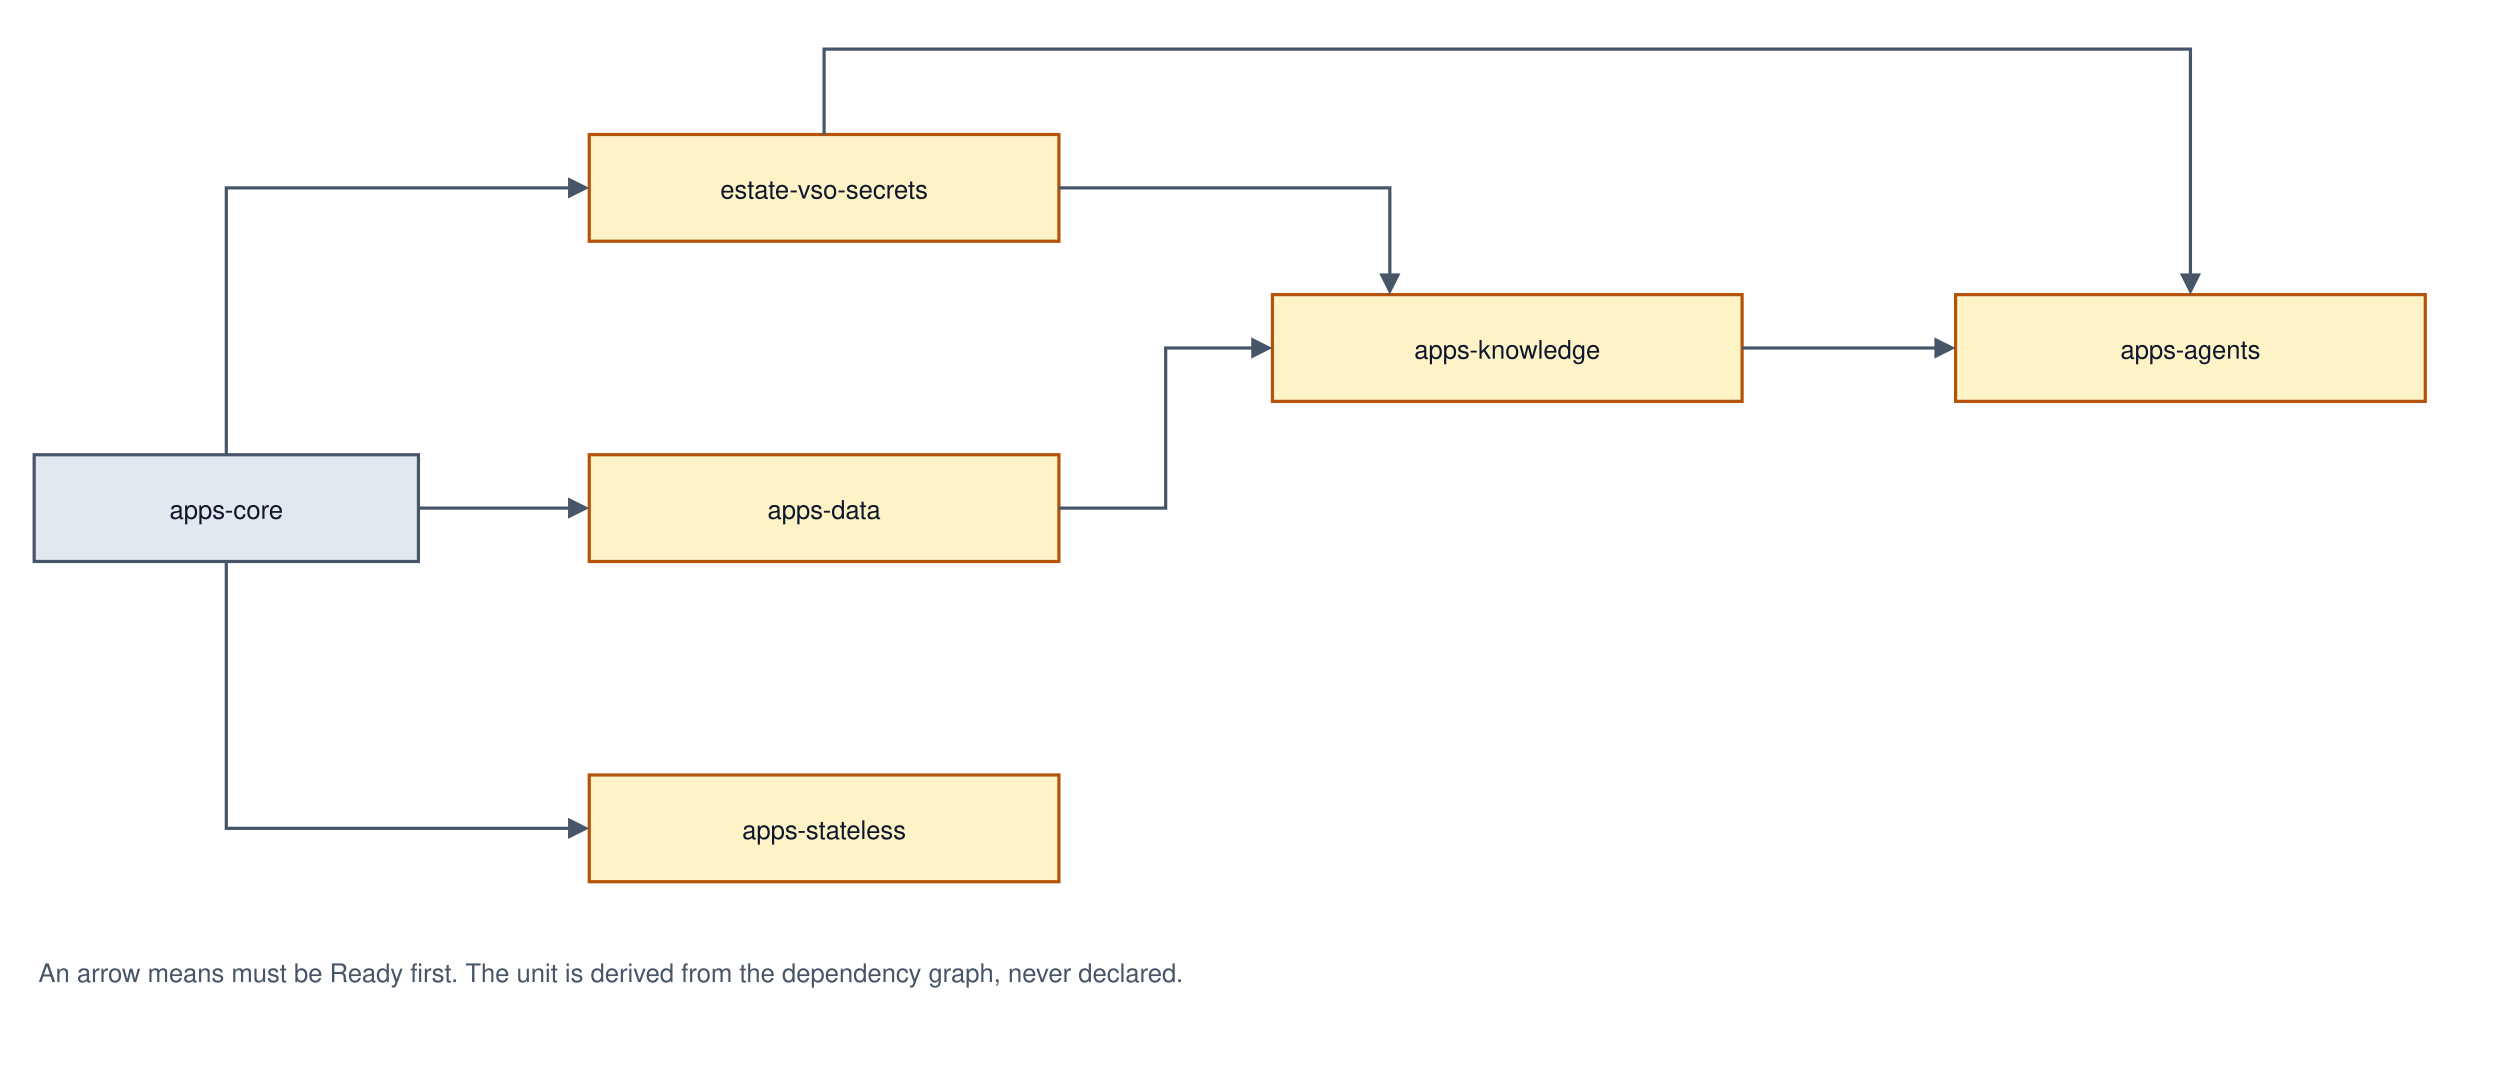
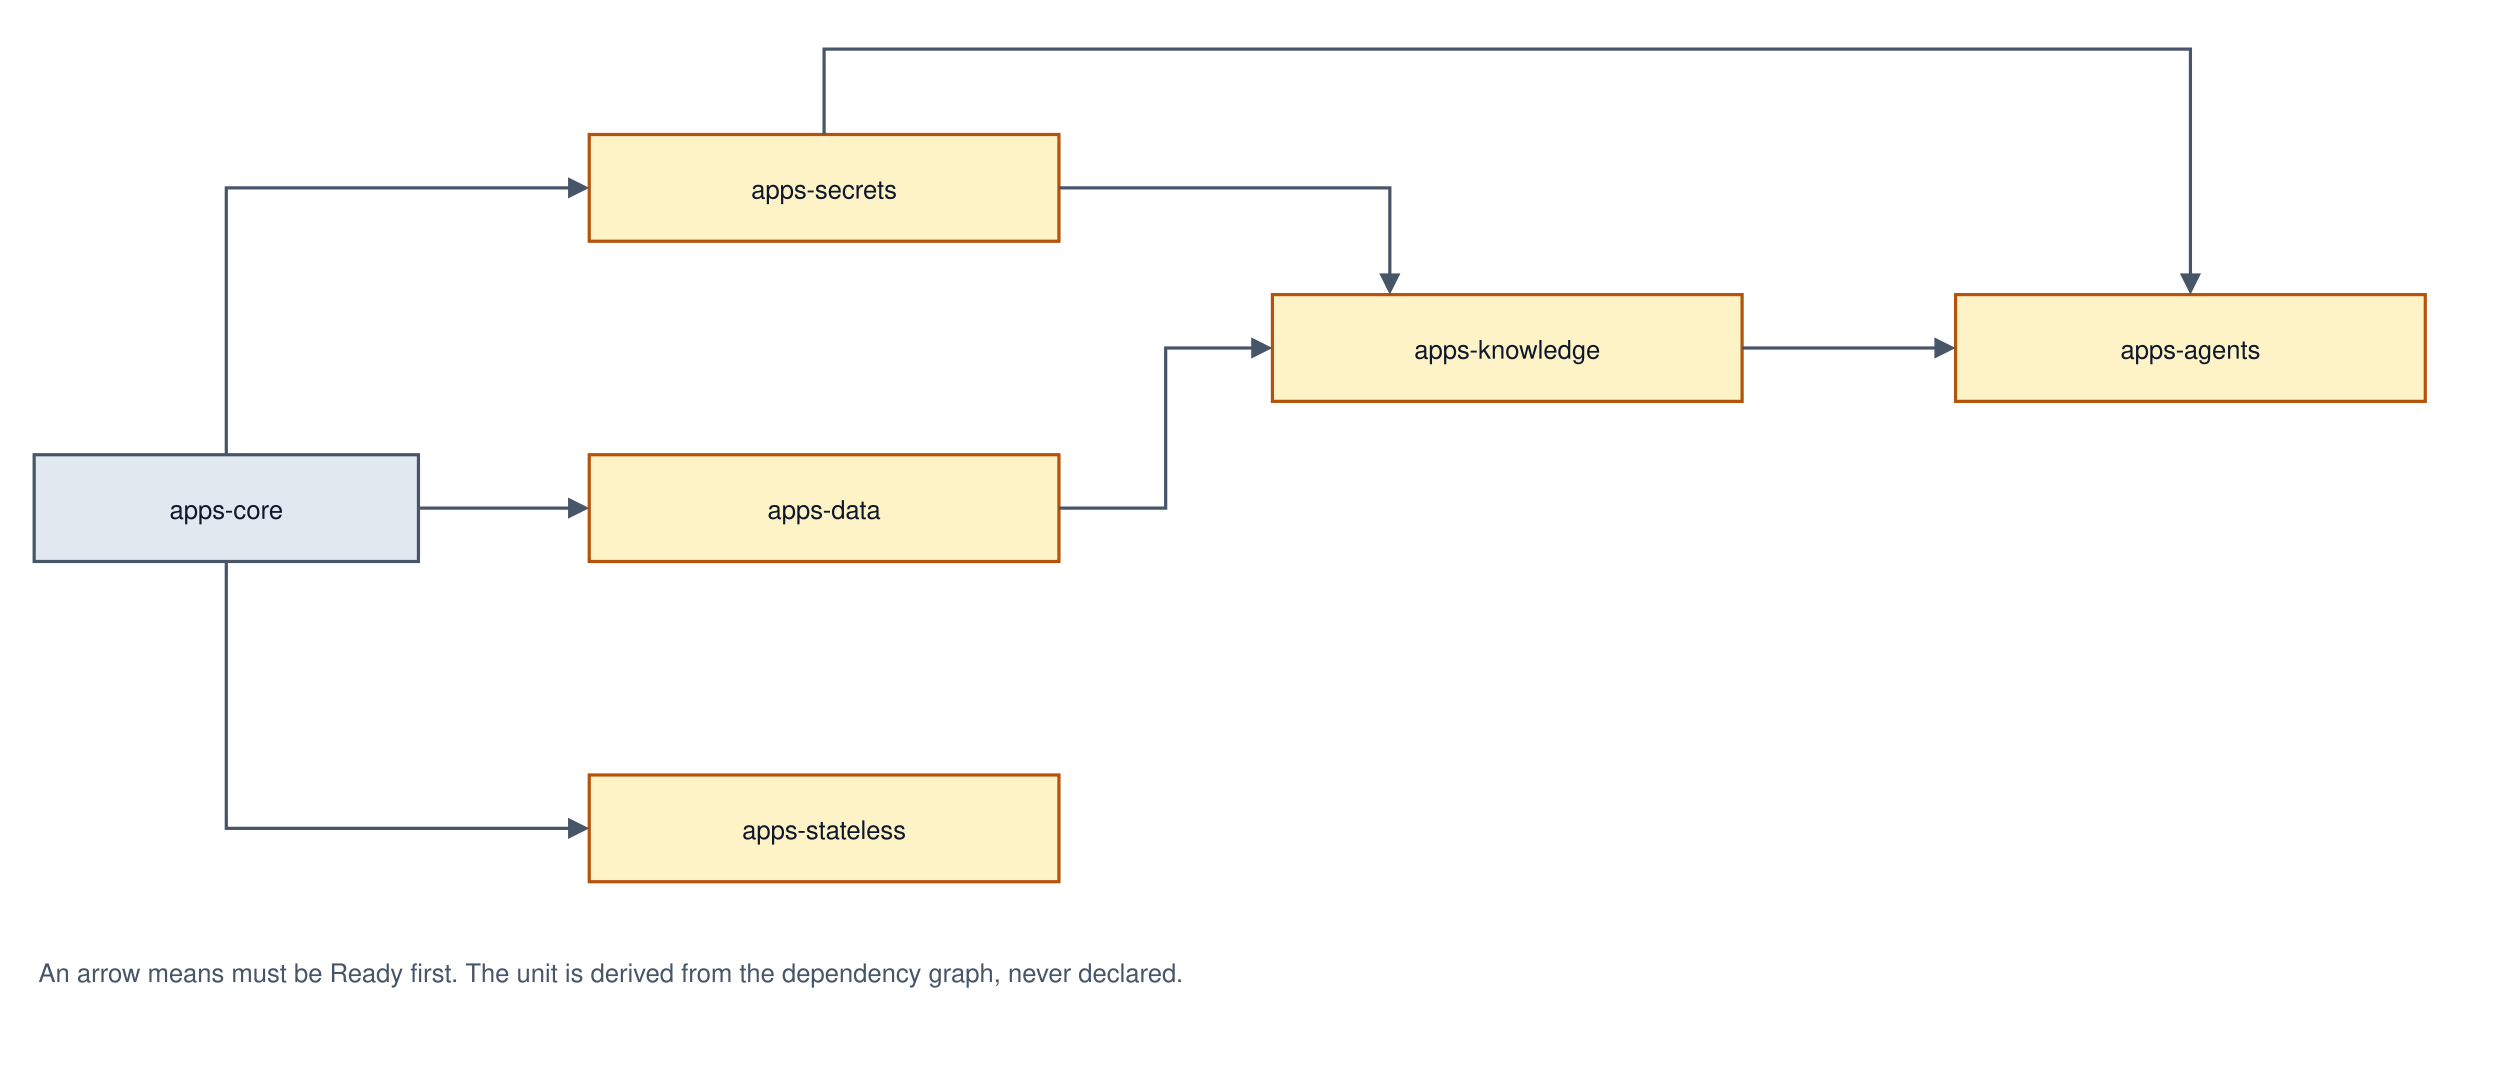
- <svg xmlns="http://www.w3.org/2000/svg" style="background: transparent; background-color: transparent; color-scheme: light dark;" version="1.1" width="1171px" height="501px" viewBox="0 0 1171 501" content="&lt;mxfile host=&quot;Electron&quot; agent=&quot;Mozilla/5.0 (Macintosh; Intel Mac OS X 10_15_7) AppleWebKit/537.36 (KHTML, like Gecko) draw.io/29.0.3 Chrome/140.0.734.249 Electron/38.7.0 Safari/537.36&quot; version=&quot;29.0.3&quot;&gt;&#10;  &lt;diagram name=&quot;The Reconcile Unit DAG&quot; id=&quot;0&quot;&gt;&#10;    &lt;mxGraphModel dx=&quot;-624&quot; dy=&quot;-137&quot; grid=&quot;0&quot; gridSize=&quot;10&quot; guides=&quot;1&quot; tooltips=&quot;1&quot; connect=&quot;1&quot; arrows=&quot;1&quot; fold=&quot;0&quot; page=&quot;0&quot; pageScale=&quot;1&quot; pageWidth=&quot;1600&quot; pageHeight=&quot;1200&quot; math=&quot;0&quot; shadow=&quot;0&quot; adaptiveColors=&quot;auto&quot;&gt;&#10;      &lt;root&gt;&#10;        &lt;mxCell id=&quot;0&quot; /&gt;&#10;        &lt;mxCell id=&quot;1&quot; parent=&quot;0&quot; /&gt;&#10;        &lt;mxCell id=&quot;n1&quot; value=&quot;apps-core&quot; style=&quot;rounded=0;whiteSpace=nowrap;html=0;align=center;verticalAlign=middle;fillColor=#e2e8f0;strokeColor=#475569;strokeWidth=1.5;fontFamily=Helvetica;fontSize=12;fontColor=#0f172a;&quot; parent=&quot;1&quot; vertex=&quot;1&quot;&gt;&#10;          &lt;mxGeometry x=&quot;40&quot; y=&quot;210&quot; width=&quot;180&quot; height=&quot;50&quot; as=&quot;geometry&quot; /&gt;&#10;        &lt;/mxCell&gt;&#10;        &lt;mxCell id=&quot;n2&quot; value=&quot;estate-vso-secrets&quot; style=&quot;rounded=0;whiteSpace=nowrap;html=0;align=center;verticalAlign=middle;fillColor=#fef3c7;strokeColor=#b45309;strokeWidth=1.5;fontFamily=Helvetica;fontSize=12;fontColor=#0f172a;&quot; parent=&quot;1&quot; vertex=&quot;1&quot;&gt;&#10;          &lt;mxGeometry x=&quot;300&quot; y=&quot;60&quot; width=&quot;220&quot; height=&quot;50&quot; as=&quot;geometry&quot; /&gt;&#10;        &lt;/mxCell&gt;&#10;        &lt;mxCell id=&quot;n3&quot; value=&quot;apps-data&quot; style=&quot;rounded=0;whiteSpace=nowrap;html=0;align=center;verticalAlign=middle;fillColor=#fef3c7;strokeColor=#b45309;strokeWidth=1.5;fontFamily=Helvetica;fontSize=12;fontColor=#0f172a;&quot; parent=&quot;1&quot; vertex=&quot;1&quot;&gt;&#10;          &lt;mxGeometry x=&quot;300&quot; y=&quot;210&quot; width=&quot;220&quot; height=&quot;50&quot; as=&quot;geometry&quot; /&gt;&#10;        &lt;/mxCell&gt;&#10;        &lt;mxCell id=&quot;n4&quot; value=&quot;apps-stateless&quot; style=&quot;rounded=0;whiteSpace=nowrap;html=0;align=center;verticalAlign=middle;fillColor=#fef3c7;strokeColor=#b45309;strokeWidth=1.5;fontFamily=Helvetica;fontSize=12;fontColor=#0f172a;&quot; parent=&quot;1&quot; vertex=&quot;1&quot;&gt;&#10;          &lt;mxGeometry x=&quot;300&quot; y=&quot;360&quot; width=&quot;220&quot; height=&quot;50&quot; as=&quot;geometry&quot; /&gt;&#10;        &lt;/mxCell&gt;&#10;        &lt;mxCell id=&quot;n5&quot; value=&quot;apps-knowledge&quot; style=&quot;rounded=0;whiteSpace=nowrap;html=0;align=center;verticalAlign=middle;fillColor=#fef3c7;strokeColor=#b45309;strokeWidth=1.5;fontFamily=Helvetica;fontSize=12;fontColor=#0f172a;&quot; parent=&quot;1&quot; vertex=&quot;1&quot;&gt;&#10;          &lt;mxGeometry x=&quot;620&quot; y=&quot;135&quot; width=&quot;220&quot; height=&quot;50&quot; as=&quot;geometry&quot; /&gt;&#10;        &lt;/mxCell&gt;&#10;        &lt;mxCell id=&quot;n6&quot; value=&quot;apps-agents&quot; style=&quot;rounded=0;whiteSpace=nowrap;html=0;align=center;verticalAlign=middle;fillColor=#fef3c7;strokeColor=#b45309;strokeWidth=1.5;fontFamily=Helvetica;fontSize=12;fontColor=#0f172a;&quot; parent=&quot;1&quot; vertex=&quot;1&quot;&gt;&#10;          &lt;mxGeometry x=&quot;940&quot; y=&quot;135&quot; width=&quot;220&quot; height=&quot;50&quot; as=&quot;geometry&quot; /&gt;&#10;        &lt;/mxCell&gt;&#10;        &lt;mxCell id=&quot;e7&quot; value=&quot;&quot; style=&quot;edgeStyle=orthogonalEdgeStyle;rounded=0;html=0;jettySize=auto;orthogonalLoop=1;jumpStyle=arc;jumpSize=8;endArrow=block;endFill=1;strokeColor=#475569;strokeWidth=1.5;fontSize=11;fontFamily=Helvetica;labelBackgroundColor=#ffffff;exitX=1;exitY=0.5;exitDx=0;exitDy=0;entryX=0;entryY=0.5;entryDx=0;entryDy=0;&quot; parent=&quot;1&quot; source=&quot;n1&quot; target=&quot;n3&quot; edge=&quot;1&quot;&gt;&#10;          &lt;mxGeometry relative=&quot;1&quot; as=&quot;geometry&quot; /&gt;&#10;        &lt;/mxCell&gt;&#10;        &lt;mxCell id=&quot;e8&quot; value=&quot;&quot; style=&quot;edgeStyle=orthogonalEdgeStyle;rounded=0;html=0;jettySize=auto;orthogonalLoop=1;jumpStyle=arc;jumpSize=8;endArrow=block;endFill=1;strokeColor=#475569;strokeWidth=1.5;fontSize=11;fontFamily=Helvetica;labelBackgroundColor=#ffffff;exitX=0.5;exitY=0;exitDx=0;exitDy=0;entryX=0;entryY=0.5;entryDx=0;entryDy=0;&quot; parent=&quot;1&quot; source=&quot;n1&quot; target=&quot;n2&quot; edge=&quot;1&quot;&gt;&#10;          &lt;mxGeometry relative=&quot;1&quot; as=&quot;geometry&quot;&gt;&#10;            &lt;Array as=&quot;points&quot;&gt;&#10;              &lt;mxPoint x=&quot;130&quot; y=&quot;85&quot; /&gt;&#10;            &lt;/Array&gt;&#10;          &lt;/mxGeometry&gt;&#10;        &lt;/mxCell&gt;&#10;        &lt;mxCell id=&quot;e9&quot; value=&quot;&quot; style=&quot;edgeStyle=orthogonalEdgeStyle;rounded=0;html=0;jettySize=auto;orthogonalLoop=1;jumpStyle=arc;jumpSize=8;endArrow=block;endFill=1;strokeColor=#475569;strokeWidth=1.5;fontSize=11;fontFamily=Helvetica;labelBackgroundColor=#ffffff;exitX=0.5;exitY=1;exitDx=0;exitDy=0;entryX=0;entryY=0.5;entryDx=0;entryDy=0;&quot; parent=&quot;1&quot; source=&quot;n1&quot; target=&quot;n4&quot; edge=&quot;1&quot;&gt;&#10;          &lt;mxGeometry relative=&quot;1&quot; as=&quot;geometry&quot;&gt;&#10;            &lt;Array as=&quot;points&quot;&gt;&#10;              &lt;mxPoint x=&quot;130&quot; y=&quot;385&quot; /&gt;&#10;            &lt;/Array&gt;&#10;          &lt;/mxGeometry&gt;&#10;        &lt;/mxCell&gt;&#10;        &lt;mxCell id=&quot;e10&quot; value=&quot;&quot; style=&quot;edgeStyle=orthogonalEdgeStyle;rounded=0;html=0;jettySize=auto;orthogonalLoop=1;jumpStyle=arc;jumpSize=8;endArrow=block;endFill=1;strokeColor=#475569;strokeWidth=1.5;fontSize=11;fontFamily=Helvetica;labelBackgroundColor=#ffffff;exitX=1;exitY=0.5;exitDx=0;exitDy=0;entryX=0.25;entryY=0;entryDx=0;entryDy=0;&quot; parent=&quot;1&quot; source=&quot;n2&quot; target=&quot;n5&quot; edge=&quot;1&quot;&gt;&#10;          &lt;mxGeometry relative=&quot;1&quot; as=&quot;geometry&quot;&gt;&#10;            &lt;Array as=&quot;points&quot;&gt;&#10;              &lt;mxPoint x=&quot;675&quot; y=&quot;85&quot; /&gt;&#10;            &lt;/Array&gt;&#10;          &lt;/mxGeometry&gt;&#10;        &lt;/mxCell&gt;&#10;        &lt;mxCell id=&quot;e11&quot; value=&quot;&quot; style=&quot;edgeStyle=orthogonalEdgeStyle;rounded=0;html=0;jettySize=auto;orthogonalLoop=1;jumpStyle=arc;jumpSize=8;endArrow=block;endFill=1;strokeColor=#475569;strokeWidth=1.5;fontSize=11;fontFamily=Helvetica;labelBackgroundColor=#ffffff;exitX=1;exitY=0.5;exitDx=0;exitDy=0;entryX=0;entryY=0.5;entryDx=0;entryDy=0;&quot; parent=&quot;1&quot; source=&quot;n3&quot; target=&quot;n5&quot; edge=&quot;1&quot;&gt;&#10;          &lt;mxGeometry relative=&quot;1&quot; as=&quot;geometry&quot;&gt;&#10;            &lt;Array as=&quot;points&quot;&gt;&#10;              &lt;mxPoint x=&quot;570&quot; y=&quot;235&quot; /&gt;&#10;              &lt;mxPoint x=&quot;570&quot; y=&quot;160&quot; /&gt;&#10;            &lt;/Array&gt;&#10;          &lt;/mxGeometry&gt;&#10;        &lt;/mxCell&gt;&#10;        &lt;mxCell id=&quot;e12&quot; value=&quot;&quot; style=&quot;edgeStyle=orthogonalEdgeStyle;rounded=0;html=0;jettySize=auto;orthogonalLoop=1;jumpStyle=arc;jumpSize=8;endArrow=block;endFill=1;strokeColor=#475569;strokeWidth=1.5;fontSize=11;fontFamily=Helvetica;labelBackgroundColor=#ffffff;exitX=1;exitY=0.5;exitDx=0;exitDy=0;entryX=0;entryY=0.5;entryDx=0;entryDy=0;&quot; parent=&quot;1&quot; source=&quot;n5&quot; target=&quot;n6&quot; edge=&quot;1&quot;&gt;&#10;          &lt;mxGeometry relative=&quot;1&quot; as=&quot;geometry&quot; /&gt;&#10;        &lt;/mxCell&gt;&#10;        &lt;mxCell id=&quot;e13&quot; value=&quot;&quot; style=&quot;edgeStyle=orthogonalEdgeStyle;rounded=0;html=0;jettySize=auto;orthogonalLoop=1;jumpStyle=arc;jumpSize=8;endArrow=block;endFill=1;strokeColor=#475569;strokeWidth=1.5;fontSize=11;fontFamily=Helvetica;labelBackgroundColor=#ffffff;exitX=0.5;exitY=0;exitDx=0;exitDy=0;entryX=0.5;entryY=0;entryDx=0;entryDy=0;&quot; parent=&quot;1&quot; source=&quot;n2&quot; target=&quot;n6&quot; edge=&quot;1&quot;&gt;&#10;          &lt;mxGeometry relative=&quot;1&quot; as=&quot;geometry&quot;&gt;&#10;            &lt;Array as=&quot;points&quot;&gt;&#10;              &lt;mxPoint x=&quot;410&quot; y=&quot;20&quot; /&gt;&#10;              &lt;mxPoint x=&quot;1050&quot; y=&quot;20&quot; /&gt;&#10;            &lt;/Array&gt;&#10;          &lt;/mxGeometry&gt;&#10;        &lt;/mxCell&gt;&#10;        &lt;mxCell id=&quot;t14&quot; value=&quot;An arrow means must be Ready first. The unit is derived from the dependency graph, never declared.&quot; style=&quot;text;html=0;strokeColor=none;fillColor=none;align=left;verticalAlign=middle;fontFamily=Helvetica;fontSize=12;fontColor=#475569;&quot; parent=&quot;1&quot; vertex=&quot;1&quot;&gt;&#10;          &lt;mxGeometry x=&quot;40&quot; y=&quot;440&quot; width=&quot;1000&quot; height=&quot;24&quot; as=&quot;geometry&quot; /&gt;&#10;        &lt;/mxCell&gt;&#10;      &lt;/root&gt;&#10;    &lt;/mxGraphModel&gt;&#10;  &lt;/diagram&gt;&#10;&lt;/mxfile&gt;&#10;">
+ <svg xmlns="http://www.w3.org/2000/svg" style="background: transparent; background-color: transparent; color-scheme: light dark;" version="1.1" width="1171px" height="501px" viewBox="0 0 1171 501" content="&lt;mxfile host=&quot;Electron&quot; agent=&quot;Mozilla/5.0 (Macintosh; Intel Mac OS X 10_15_7) AppleWebKit/537.36 (KHTML, like Gecko) draw.io/29.0.3 Chrome/140.0.734.249 Electron/38.7.0 Safari/537.36&quot; version=&quot;29.0.3&quot;&gt;&#10;  &lt;diagram name=&quot;The Reconcile Unit DAG&quot; id=&quot;0&quot;&gt;&#10;    &lt;mxGraphModel dx=&quot;-624&quot; dy=&quot;-137&quot; grid=&quot;0&quot; gridSize=&quot;10&quot; guides=&quot;1&quot; tooltips=&quot;1&quot; connect=&quot;1&quot; arrows=&quot;1&quot; fold=&quot;0&quot; page=&quot;0&quot; pageScale=&quot;1&quot; pageWidth=&quot;1600&quot; pageHeight=&quot;1200&quot; math=&quot;0&quot; shadow=&quot;0&quot; adaptiveColors=&quot;auto&quot;&gt;&#10;      &lt;root&gt;&#10;        &lt;mxCell id=&quot;0&quot; /&gt;&#10;        &lt;mxCell id=&quot;1&quot; parent=&quot;0&quot; /&gt;&#10;        &lt;mxCell id=&quot;n1&quot; value=&quot;apps-core&quot; style=&quot;rounded=0;whiteSpace=nowrap;html=0;align=center;verticalAlign=middle;fillColor=#e2e8f0;strokeColor=#475569;strokeWidth=1.5;fontFamily=Helvetica;fontSize=12;fontColor=#0f172a;&quot; parent=&quot;1&quot; vertex=&quot;1&quot;&gt;&#10;          &lt;mxGeometry x=&quot;40&quot; y=&quot;210&quot; width=&quot;180&quot; height=&quot;50&quot; as=&quot;geometry&quot; /&gt;&#10;        &lt;/mxCell&gt;&#10;        &lt;mxCell id=&quot;n2&quot; value=&quot;apps-secrets&quot; style=&quot;rounded=0;whiteSpace=nowrap;html=0;align=center;verticalAlign=middle;fillColor=#fef3c7;strokeColor=#b45309;strokeWidth=1.5;fontFamily=Helvetica;fontSize=12;fontColor=#0f172a;&quot; parent=&quot;1&quot; vertex=&quot;1&quot;&gt;&#10;          &lt;mxGeometry x=&quot;300&quot; y=&quot;60&quot; width=&quot;220&quot; height=&quot;50&quot; as=&quot;geometry&quot; /&gt;&#10;        &lt;/mxCell&gt;&#10;        &lt;mxCell id=&quot;n3&quot; value=&quot;apps-data&quot; style=&quot;rounded=0;whiteSpace=nowrap;html=0;align=center;verticalAlign=middle;fillColor=#fef3c7;strokeColor=#b45309;strokeWidth=1.5;fontFamily=Helvetica;fontSize=12;fontColor=#0f172a;&quot; parent=&quot;1&quot; vertex=&quot;1&quot;&gt;&#10;          &lt;mxGeometry x=&quot;300&quot; y=&quot;210&quot; width=&quot;220&quot; height=&quot;50&quot; as=&quot;geometry&quot; /&gt;&#10;        &lt;/mxCell&gt;&#10;        &lt;mxCell id=&quot;n4&quot; value=&quot;apps-stateless&quot; style=&quot;rounded=0;whiteSpace=nowrap;html=0;align=center;verticalAlign=middle;fillColor=#fef3c7;strokeColor=#b45309;strokeWidth=1.5;fontFamily=Helvetica;fontSize=12;fontColor=#0f172a;&quot; parent=&quot;1&quot; vertex=&quot;1&quot;&gt;&#10;          &lt;mxGeometry x=&quot;300&quot; y=&quot;360&quot; width=&quot;220&quot; height=&quot;50&quot; as=&quot;geometry&quot; /&gt;&#10;        &lt;/mxCell&gt;&#10;        &lt;mxCell id=&quot;n5&quot; value=&quot;apps-knowledge&quot; style=&quot;rounded=0;whiteSpace=nowrap;html=0;align=center;verticalAlign=middle;fillColor=#fef3c7;strokeColor=#b45309;strokeWidth=1.5;fontFamily=Helvetica;fontSize=12;fontColor=#0f172a;&quot; parent=&quot;1&quot; vertex=&quot;1&quot;&gt;&#10;          &lt;mxGeometry x=&quot;620&quot; y=&quot;135&quot; width=&quot;220&quot; height=&quot;50&quot; as=&quot;geometry&quot; /&gt;&#10;        &lt;/mxCell&gt;&#10;        &lt;mxCell id=&quot;n6&quot; value=&quot;apps-agents&quot; style=&quot;rounded=0;whiteSpace=nowrap;html=0;align=center;verticalAlign=middle;fillColor=#fef3c7;strokeColor=#b45309;strokeWidth=1.5;fontFamily=Helvetica;fontSize=12;fontColor=#0f172a;&quot; parent=&quot;1&quot; vertex=&quot;1&quot;&gt;&#10;          &lt;mxGeometry x=&quot;940&quot; y=&quot;135&quot; width=&quot;220&quot; height=&quot;50&quot; as=&quot;geometry&quot; /&gt;&#10;        &lt;/mxCell&gt;&#10;        &lt;mxCell id=&quot;e7&quot; value=&quot;&quot; style=&quot;edgeStyle=orthogonalEdgeStyle;rounded=0;html=0;jettySize=auto;orthogonalLoop=1;jumpStyle=arc;jumpSize=8;endArrow=block;endFill=1;strokeColor=#475569;strokeWidth=1.5;fontSize=11;fontFamily=Helvetica;labelBackgroundColor=#ffffff;exitX=1;exitY=0.5;exitDx=0;exitDy=0;entryX=0;entryY=0.5;entryDx=0;entryDy=0;&quot; parent=&quot;1&quot; source=&quot;n1&quot; target=&quot;n3&quot; edge=&quot;1&quot;&gt;&#10;          &lt;mxGeometry relative=&quot;1&quot; as=&quot;geometry&quot; /&gt;&#10;        &lt;/mxCell&gt;&#10;        &lt;mxCell id=&quot;e8&quot; value=&quot;&quot; style=&quot;edgeStyle=orthogonalEdgeStyle;rounded=0;html=0;jettySize=auto;orthogonalLoop=1;jumpStyle=arc;jumpSize=8;endArrow=block;endFill=1;strokeColor=#475569;strokeWidth=1.5;fontSize=11;fontFamily=Helvetica;labelBackgroundColor=#ffffff;exitX=0.5;exitY=0;exitDx=0;exitDy=0;entryX=0;entryY=0.5;entryDx=0;entryDy=0;&quot; parent=&quot;1&quot; source=&quot;n1&quot; target=&quot;n2&quot; edge=&quot;1&quot;&gt;&#10;          &lt;mxGeometry relative=&quot;1&quot; as=&quot;geometry&quot;&gt;&#10;            &lt;Array as=&quot;points&quot;&gt;&#10;              &lt;mxPoint x=&quot;130&quot; y=&quot;85&quot; /&gt;&#10;            &lt;/Array&gt;&#10;          &lt;/mxGeometry&gt;&#10;        &lt;/mxCell&gt;&#10;        &lt;mxCell id=&quot;e9&quot; value=&quot;&quot; style=&quot;edgeStyle=orthogonalEdgeStyle;rounded=0;html=0;jettySize=auto;orthogonalLoop=1;jumpStyle=arc;jumpSize=8;endArrow=block;endFill=1;strokeColor=#475569;strokeWidth=1.5;fontSize=11;fontFamily=Helvetica;labelBackgroundColor=#ffffff;exitX=0.5;exitY=1;exitDx=0;exitDy=0;entryX=0;entryY=0.5;entryDx=0;entryDy=0;&quot; parent=&quot;1&quot; source=&quot;n1&quot; target=&quot;n4&quot; edge=&quot;1&quot;&gt;&#10;          &lt;mxGeometry relative=&quot;1&quot; as=&quot;geometry&quot;&gt;&#10;            &lt;Array as=&quot;points&quot;&gt;&#10;              &lt;mxPoint x=&quot;130&quot; y=&quot;385&quot; /&gt;&#10;            &lt;/Array&gt;&#10;          &lt;/mxGeometry&gt;&#10;        &lt;/mxCell&gt;&#10;        &lt;mxCell id=&quot;e10&quot; value=&quot;&quot; style=&quot;edgeStyle=orthogonalEdgeStyle;rounded=0;html=0;jettySize=auto;orthogonalLoop=1;jumpStyle=arc;jumpSize=8;endArrow=block;endFill=1;strokeColor=#475569;strokeWidth=1.5;fontSize=11;fontFamily=Helvetica;labelBackgroundColor=#ffffff;exitX=1;exitY=0.5;exitDx=0;exitDy=0;entryX=0.25;entryY=0;entryDx=0;entryDy=0;&quot; parent=&quot;1&quot; source=&quot;n2&quot; target=&quot;n5&quot; edge=&quot;1&quot;&gt;&#10;          &lt;mxGeometry relative=&quot;1&quot; as=&quot;geometry&quot;&gt;&#10;            &lt;Array as=&quot;points&quot;&gt;&#10;              &lt;mxPoint x=&quot;675&quot; y=&quot;85&quot; /&gt;&#10;            &lt;/Array&gt;&#10;          &lt;/mxGeometry&gt;&#10;        &lt;/mxCell&gt;&#10;        &lt;mxCell id=&quot;e11&quot; value=&quot;&quot; style=&quot;edgeStyle=orthogonalEdgeStyle;rounded=0;html=0;jettySize=auto;orthogonalLoop=1;jumpStyle=arc;jumpSize=8;endArrow=block;endFill=1;strokeColor=#475569;strokeWidth=1.5;fontSize=11;fontFamily=Helvetica;labelBackgroundColor=#ffffff;exitX=1;exitY=0.5;exitDx=0;exitDy=0;entryX=0;entryY=0.5;entryDx=0;entryDy=0;&quot; parent=&quot;1&quot; source=&quot;n3&quot; target=&quot;n5&quot; edge=&quot;1&quot;&gt;&#10;          &lt;mxGeometry relative=&quot;1&quot; as=&quot;geometry&quot;&gt;&#10;            &lt;Array as=&quot;points&quot;&gt;&#10;              &lt;mxPoint x=&quot;570&quot; y=&quot;235&quot; /&gt;&#10;              &lt;mxPoint x=&quot;570&quot; y=&quot;160&quot; /&gt;&#10;            &lt;/Array&gt;&#10;          &lt;/mxGeometry&gt;&#10;        &lt;/mxCell&gt;&#10;        &lt;mxCell id=&quot;e12&quot; value=&quot;&quot; style=&quot;edgeStyle=orthogonalEdgeStyle;rounded=0;html=0;jettySize=auto;orthogonalLoop=1;jumpStyle=arc;jumpSize=8;endArrow=block;endFill=1;strokeColor=#475569;strokeWidth=1.5;fontSize=11;fontFamily=Helvetica;labelBackgroundColor=#ffffff;exitX=1;exitY=0.5;exitDx=0;exitDy=0;entryX=0;entryY=0.5;entryDx=0;entryDy=0;&quot; parent=&quot;1&quot; source=&quot;n5&quot; target=&quot;n6&quot; edge=&quot;1&quot;&gt;&#10;          &lt;mxGeometry relative=&quot;1&quot; as=&quot;geometry&quot; /&gt;&#10;        &lt;/mxCell&gt;&#10;        &lt;mxCell id=&quot;e13&quot; value=&quot;&quot; style=&quot;edgeStyle=orthogonalEdgeStyle;rounded=0;html=0;jettySize=auto;orthogonalLoop=1;jumpStyle=arc;jumpSize=8;endArrow=block;endFill=1;strokeColor=#475569;strokeWidth=1.5;fontSize=11;fontFamily=Helvetica;labelBackgroundColor=#ffffff;exitX=0.5;exitY=0;exitDx=0;exitDy=0;entryX=0.5;entryY=0;entryDx=0;entryDy=0;&quot; parent=&quot;1&quot; source=&quot;n2&quot; target=&quot;n6&quot; edge=&quot;1&quot;&gt;&#10;          &lt;mxGeometry relative=&quot;1&quot; as=&quot;geometry&quot;&gt;&#10;            &lt;Array as=&quot;points&quot;&gt;&#10;              &lt;mxPoint x=&quot;410&quot; y=&quot;20&quot; /&gt;&#10;              &lt;mxPoint x=&quot;1050&quot; y=&quot;20&quot; /&gt;&#10;            &lt;/Array&gt;&#10;          &lt;/mxGeometry&gt;&#10;        &lt;/mxCell&gt;&#10;        &lt;mxCell id=&quot;t14&quot; value=&quot;An arrow means must be Ready first. The unit is derived from the dependency graph, never declared.&quot; style=&quot;text;html=0;strokeColor=none;fillColor=none;align=left;verticalAlign=middle;fontFamily=Helvetica;fontSize=12;fontColor=#475569;&quot; parent=&quot;1&quot; vertex=&quot;1&quot;&gt;&#10;          &lt;mxGeometry x=&quot;40&quot; y=&quot;440&quot; width=&quot;1000&quot; height=&quot;24&quot; as=&quot;geometry&quot; /&gt;&#10;        &lt;/mxCell&gt;&#10;      &lt;/root&gt;&#10;    &lt;/mxGraphModel&gt;&#10;  &lt;/diagram&gt;&#10;&lt;/mxfile&gt;&#10;">
  <defs />
  <g>
    <g data-cell-id="0">
      <g data-cell-id="1">
        <g data-cell-id="n1">
          <g>
            <rect x="16" y="213" width="180" height="50" fill="#e2e8f0" stroke="#475569" stroke-width="1.5" pointer-events="all" style="fill: light-dark(rgb(226, 232, 240), rgb(34, 39, 46)); stroke: light-dark(rgb(71, 85, 105), rgb(155, 167, 184));" />
          </g>
          <g>
            <g fill="#0f172a" font-family="Helvetica" text-anchor="middle" font-size="12px" style="fill: light-dark(rgb(15, 23, 42), rgb(211, 218, 234));">
              <text x="106" y="243">apps-core</text>
            </g>
          </g>
        </g>
        <g data-cell-id="n2">
          <g>
            <rect x="276" y="63" width="220" height="50" fill="#fef3c7" stroke="#b45309" stroke-width="1.5" pointer-events="all" style="fill: light-dark(rgb(254, 243, 199), rgb(39, 30, 0)); stroke: light-dark(rgb(180, 83, 9), rgb(223, 139, 76));" />
          </g>
          <g>
            <g fill="#0f172a" font-family="Helvetica" text-anchor="middle" font-size="12px" style="fill: light-dark(rgb(15, 23, 42), rgb(211, 218, 234));">
-               <text x="386" y="93">estate-vso-secrets</text>
+               <text x="386" y="93">apps-secrets</text>
            </g>
          </g>
        </g>
        <g data-cell-id="n3">
          <g>
            <rect x="276" y="213" width="220" height="50" fill="#fef3c7" stroke="#b45309" stroke-width="1.5" pointer-events="all" style="fill: light-dark(rgb(254, 243, 199), rgb(39, 30, 0)); stroke: light-dark(rgb(180, 83, 9), rgb(223, 139, 76));" />
          </g>
          <g>
            <g fill="#0f172a" font-family="Helvetica" text-anchor="middle" font-size="12px" style="fill: light-dark(rgb(15, 23, 42), rgb(211, 218, 234));">
              <text x="386" y="243">apps-data</text>
            </g>
          </g>
        </g>
        <g data-cell-id="n4">
          <g>
            <rect x="276" y="363" width="220" height="50" fill="#fef3c7" stroke="#b45309" stroke-width="1.5" pointer-events="all" style="fill: light-dark(rgb(254, 243, 199), rgb(39, 30, 0)); stroke: light-dark(rgb(180, 83, 9), rgb(223, 139, 76));" />
          </g>
          <g>
            <g fill="#0f172a" font-family="Helvetica" text-anchor="middle" font-size="12px" style="fill: light-dark(rgb(15, 23, 42), rgb(211, 218, 234));">
              <text x="386" y="393">apps-stateless</text>
            </g>
          </g>
        </g>
        <g data-cell-id="n5">
          <g>
            <rect x="596" y="138" width="220" height="50" fill="#fef3c7" stroke="#b45309" stroke-width="1.5" pointer-events="all" style="fill: light-dark(rgb(254, 243, 199), rgb(39, 30, 0)); stroke: light-dark(rgb(180, 83, 9), rgb(223, 139, 76));" />
          </g>
          <g>
            <g fill="#0f172a" font-family="Helvetica" text-anchor="middle" font-size="12px" style="fill: light-dark(rgb(15, 23, 42), rgb(211, 218, 234));">
              <text x="706" y="168">apps-knowledge</text>
            </g>
          </g>
        </g>
        <g data-cell-id="n6">
          <g>
            <rect x="916" y="138" width="220" height="50" fill="#fef3c7" stroke="#b45309" stroke-width="1.5" pointer-events="all" style="fill: light-dark(rgb(254, 243, 199), rgb(39, 30, 0)); stroke: light-dark(rgb(180, 83, 9), rgb(223, 139, 76));" />
          </g>
          <g>
            <g fill="#0f172a" font-family="Helvetica" text-anchor="middle" font-size="12px" style="fill: light-dark(rgb(15, 23, 42), rgb(211, 218, 234));">
              <text x="1026" y="168">apps-agents</text>
            </g>
          </g>
        </g>
        <g data-cell-id="e7">
          <g>
            <path d="M 196 238 L 266.82 238" fill="none" stroke="#475569" stroke-width="1.5" stroke-miterlimit="10" pointer-events="stroke" style="stroke: light-dark(rgb(71, 85, 105), rgb(155, 167, 184));" />
            <path d="M 274.32 238 L 266.82 241.75 L 266.82 234.25 Z" fill="#475569" stroke="#475569" stroke-width="1.5" stroke-miterlimit="10" pointer-events="all" style="fill: light-dark(rgb(71, 85, 105), rgb(155, 167, 184)); stroke: light-dark(rgb(71, 85, 105), rgb(155, 167, 184));" />
          </g>
        </g>
        <g data-cell-id="e8">
          <g>
            <path d="M 106 213 L 106 88 L 266.82 88" fill="none" stroke="#475569" stroke-width="1.5" stroke-miterlimit="10" pointer-events="stroke" style="stroke: light-dark(rgb(71, 85, 105), rgb(155, 167, 184));" />
            <path d="M 274.32 88 L 266.82 91.75 L 266.82 84.25 Z" fill="#475569" stroke="#475569" stroke-width="1.5" stroke-miterlimit="10" pointer-events="all" style="fill: light-dark(rgb(71, 85, 105), rgb(155, 167, 184)); stroke: light-dark(rgb(71, 85, 105), rgb(155, 167, 184));" />
          </g>
        </g>
        <g data-cell-id="e9">
          <g>
            <path d="M 106 263 L 106 388 L 266.82 388" fill="none" stroke="#475569" stroke-width="1.5" stroke-miterlimit="10" pointer-events="stroke" style="stroke: light-dark(rgb(71, 85, 105), rgb(155, 167, 184));" />
            <path d="M 274.32 388 L 266.82 391.75 L 266.82 384.25 Z" fill="#475569" stroke="#475569" stroke-width="1.5" stroke-miterlimit="10" pointer-events="all" style="fill: light-dark(rgb(71, 85, 105), rgb(155, 167, 184)); stroke: light-dark(rgb(71, 85, 105), rgb(155, 167, 184));" />
          </g>
        </g>
        <g data-cell-id="e10">
          <g>
            <path d="M 496 88 L 651 88 L 651 128.82" fill="none" stroke="#475569" stroke-width="1.5" stroke-miterlimit="10" pointer-events="stroke" style="stroke: light-dark(rgb(71, 85, 105), rgb(155, 167, 184));" />
            <path d="M 651 136.32 L 647.25 128.82 L 654.75 128.82 Z" fill="#475569" stroke="#475569" stroke-width="1.5" stroke-miterlimit="10" pointer-events="all" style="fill: light-dark(rgb(71, 85, 105), rgb(155, 167, 184)); stroke: light-dark(rgb(71, 85, 105), rgb(155, 167, 184));" />
          </g>
        </g>
        <g data-cell-id="e11">
          <g>
            <path d="M 496 238 L 546 238 L 546 163 L 586.82 163" fill="none" stroke="#475569" stroke-width="1.5" stroke-miterlimit="10" pointer-events="stroke" style="stroke: light-dark(rgb(71, 85, 105), rgb(155, 167, 184));" />
            <path d="M 594.32 163 L 586.82 166.75 L 586.82 159.25 Z" fill="#475569" stroke="#475569" stroke-width="1.5" stroke-miterlimit="10" pointer-events="all" style="fill: light-dark(rgb(71, 85, 105), rgb(155, 167, 184)); stroke: light-dark(rgb(71, 85, 105), rgb(155, 167, 184));" />
          </g>
        </g>
        <g data-cell-id="e12">
          <g>
            <path d="M 816 163 L 906.82 163" fill="none" stroke="#475569" stroke-width="1.5" stroke-miterlimit="10" pointer-events="stroke" style="stroke: light-dark(rgb(71, 85, 105), rgb(155, 167, 184));" />
            <path d="M 914.32 163 L 906.82 166.75 L 906.82 159.25 Z" fill="#475569" stroke="#475569" stroke-width="1.5" stroke-miterlimit="10" pointer-events="all" style="fill: light-dark(rgb(71, 85, 105), rgb(155, 167, 184)); stroke: light-dark(rgb(71, 85, 105), rgb(155, 167, 184));" />
          </g>
        </g>
        <g data-cell-id="e13">
          <g>
            <path d="M 386 63 L 386 23 L 1026 23 L 1026 128.82" fill="none" stroke="#475569" stroke-width="1.5" stroke-miterlimit="10" pointer-events="stroke" style="stroke: light-dark(rgb(71, 85, 105), rgb(155, 167, 184));" />
            <path d="M 1026 136.32 L 1022.25 128.82 L 1029.75 128.82 Z" fill="#475569" stroke="#475569" stroke-width="1.5" stroke-miterlimit="10" pointer-events="all" style="fill: light-dark(rgb(71, 85, 105), rgb(155, 167, 184)); stroke: light-dark(rgb(71, 85, 105), rgb(155, 167, 184));" />
          </g>
        </g>
        <g data-cell-id="t14">
          <g transform="translate(0.5,0.5)">
            <rect x="16" y="443" width="1000" height="24" fill="none" stroke="none" pointer-events="all" />
          </g>
          <g>
            <g fill="#475569" font-family="Helvetica" font-size="12px" style="fill: light-dark(rgb(71, 85, 105), rgb(155, 167, 184));">
              <text x="18" y="460">An arrow means must be Ready first. The unit is derived from the dependency graph, never declared.</text>
            </g>
          </g>
        </g>
      </g>
    </g>
  </g>
</svg>
